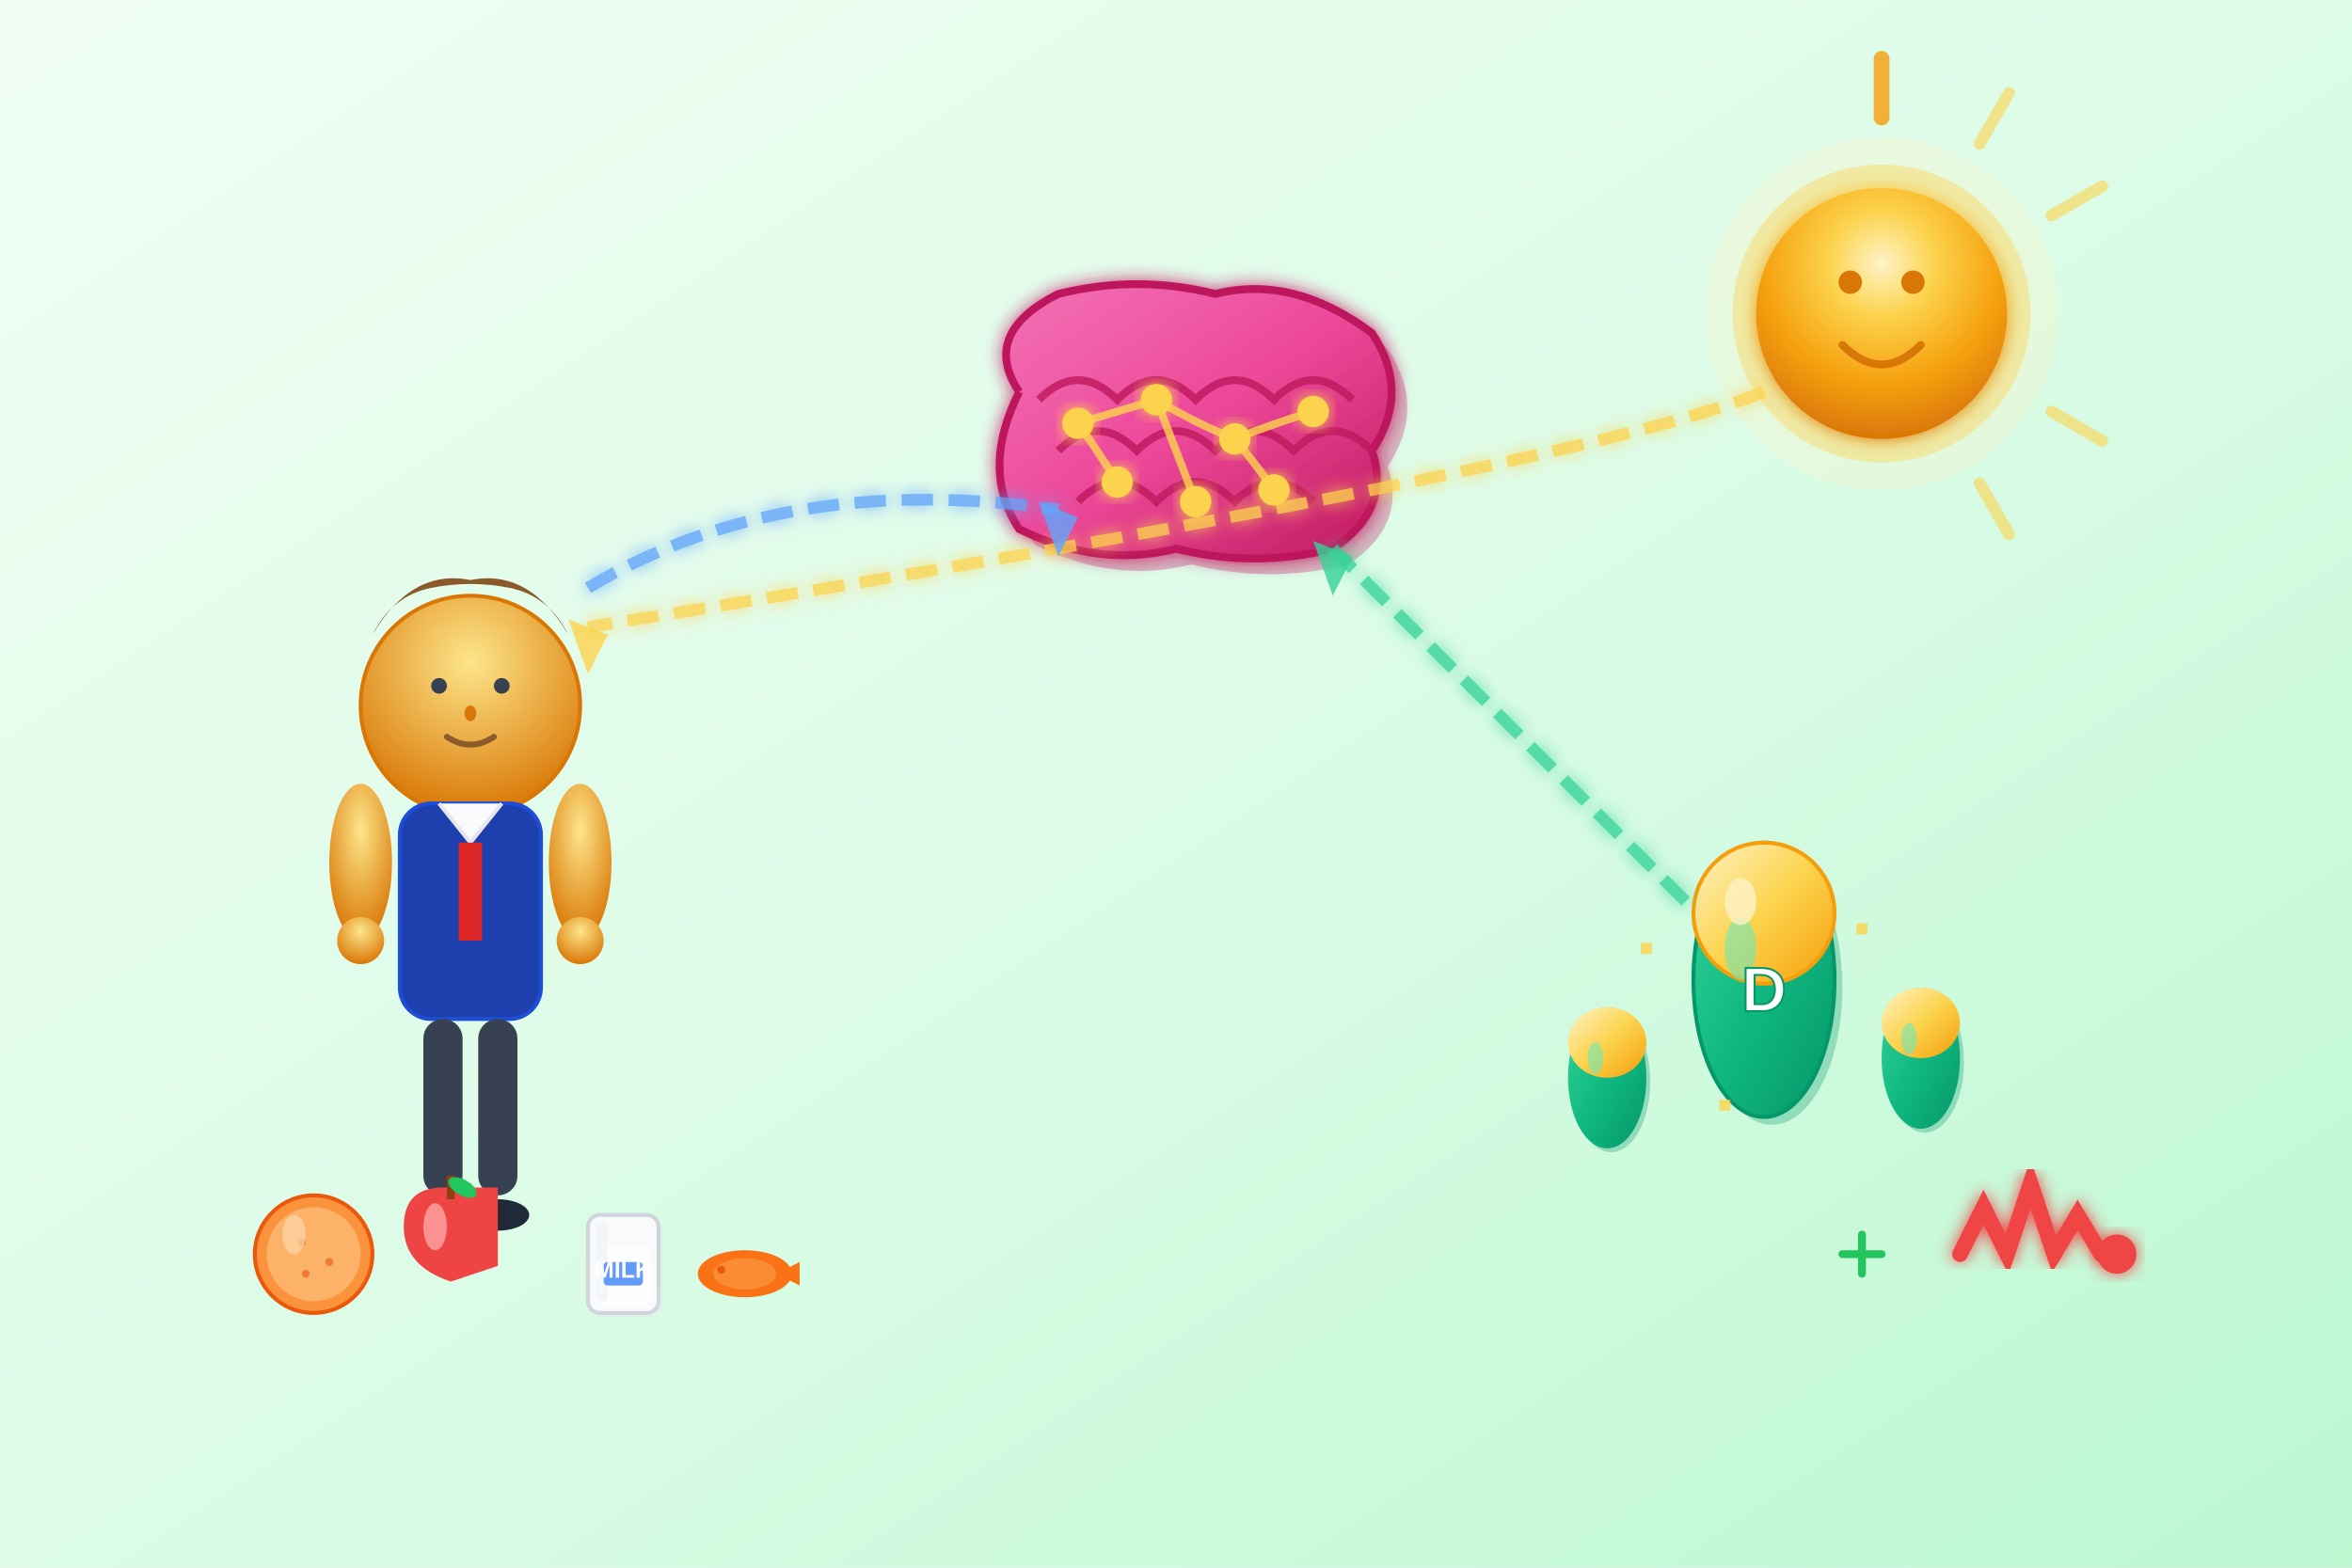
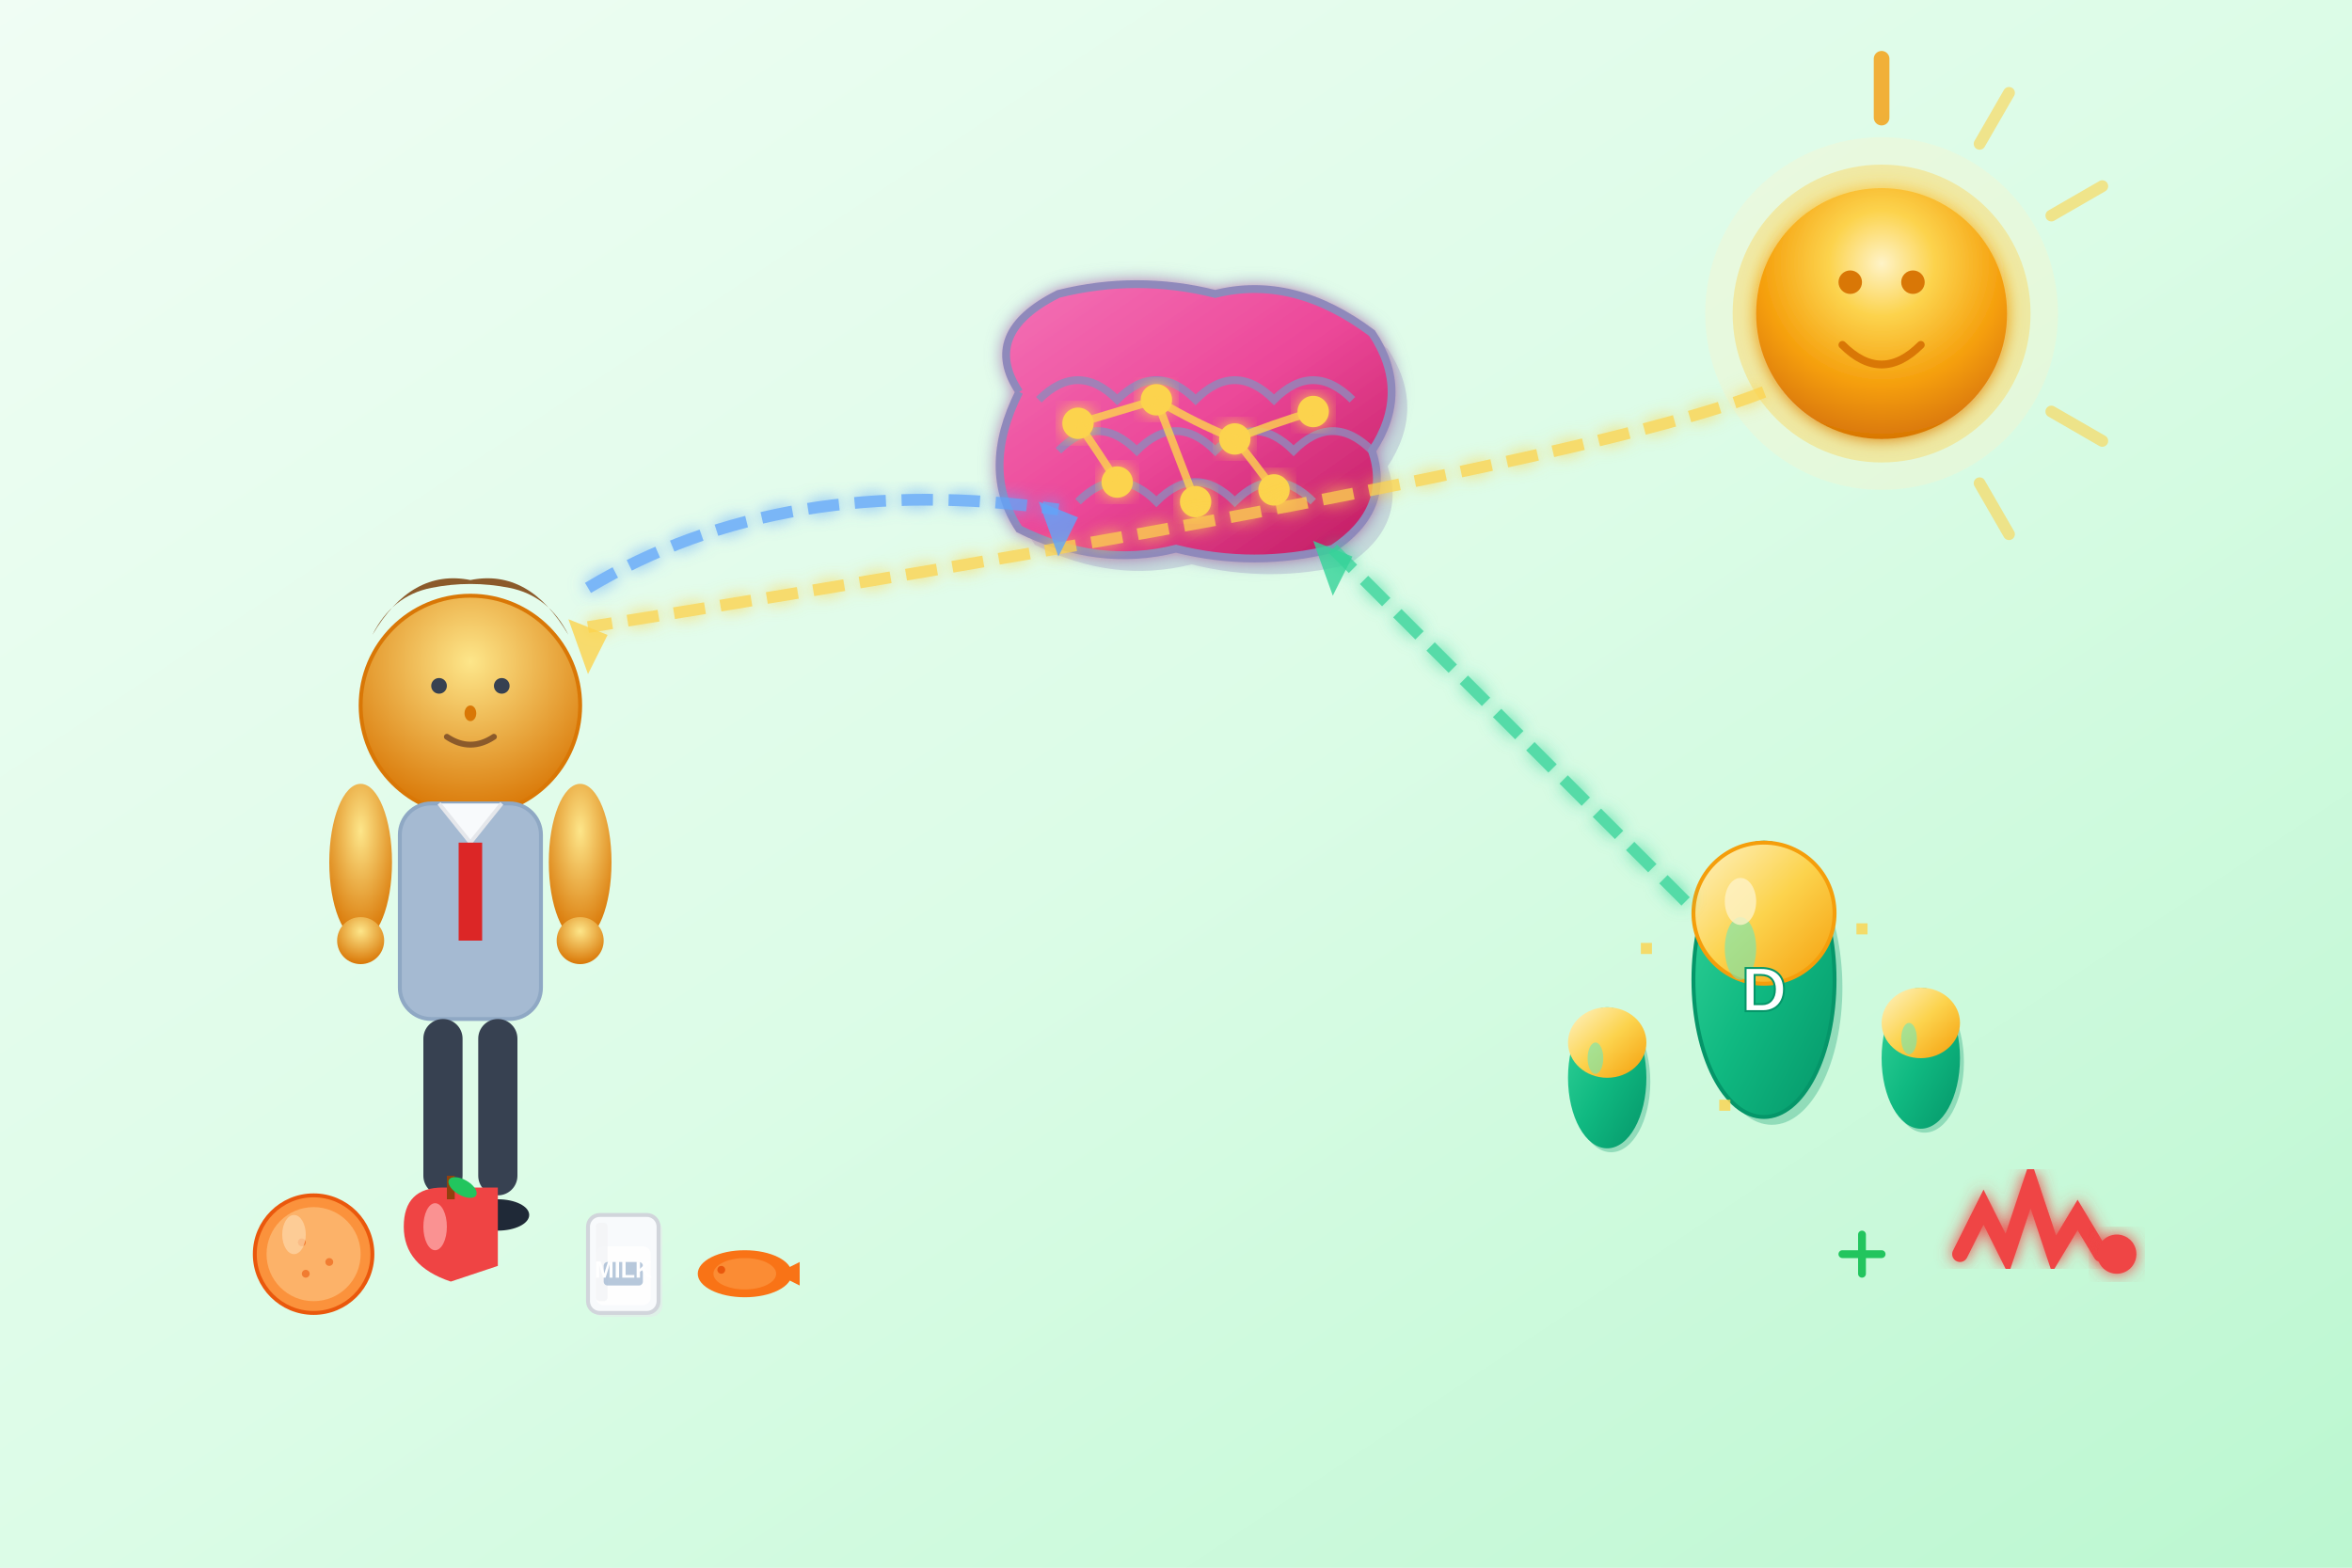
<svg xmlns="http://www.w3.org/2000/svg" width="600" height="400" viewBox="0 0 600 400">
  <defs>
    <radialGradient id="sunGradient" cx="50%" cy="30%" r="70%">
      <stop offset="0%" style="stop-color:#FEF3C7;stop-opacity:1" />
      <stop offset="30%" style="stop-color:#FCD34D;stop-opacity:1" />
      <stop offset="70%" style="stop-color:#F59E0B;stop-opacity:1" />
      <stop offset="100%" style="stop-color:#D97706;stop-opacity:1" />
    </radialGradient>
    <linearGradient id="brainGradient" x1="0%" y1="0%" x2="100%" y2="100%">
      <stop offset="0%" style="stop-color:#F472B6;stop-opacity:1" />
      <stop offset="50%" style="stop-color:#EC4899;stop-opacity:1" />
      <stop offset="100%" style="stop-color:#BE185D;stop-opacity:1" />
    </linearGradient>
    <linearGradient id="vitaminGradient" x1="0%" y1="0%" x2="100%" y2="100%">
      <stop offset="0%" style="stop-color:#34D399;stop-opacity:1" />
      <stop offset="50%" style="stop-color:#10B981;stop-opacity:1" />
      <stop offset="100%" style="stop-color:#059669;stop-opacity:1" />
    </linearGradient>
    <linearGradient id="vitaminCapGradient" x1="0%" y1="0%" x2="100%" y2="100%">
      <stop offset="0%" style="stop-color:#FEF3C7;stop-opacity:1" />
      <stop offset="50%" style="stop-color:#FCD34D;stop-opacity:1" />
      <stop offset="100%" style="stop-color:#F59E0B;stop-opacity:1" />
    </linearGradient>
    <linearGradient id="backgroundGradient" x1="0%" y1="0%" x2="100%" y2="100%">
      <stop offset="0%" style="stop-color:#F0FDF4;stop-opacity:1" />
      <stop offset="50%" style="stop-color:#DCFCE7;stop-opacity:1" />
      <stop offset="100%" style="stop-color:#BBF7D0;stop-opacity:1" />
    </linearGradient>
    <radialGradient id="personGradient" cx="50%" cy="30%" r="70%">
      <stop offset="0%" style="stop-color:#FDE68A;stop-opacity:1" />
      <stop offset="100%" style="stop-color:#D97706;stop-opacity:1" />
    </radialGradient>
    <filter id="glow" x="-50%" y="-50%" width="200%" height="200%">
      <feGaussianBlur stdDeviation="3" result="coloredBlur" />
      <feMerge>
        <feMergeNode in="coloredBlur" />
        <feMergeNode in="SourceGraphic" />
      </feMerge>
    </filter>
    <filter id="softGlow" x="-20%" y="-20%" width="140%" height="140%">
      <feGaussianBlur stdDeviation="2" result="coloredBlur" />
      <feMerge>
        <feMergeNode in="coloredBlur" />
        <feMergeNode in="SourceGraphic" />
      </feMerge>
    </filter>
  </defs>
  <rect width="600" height="400" fill="url(#backgroundGradient)" />
  <g transform="translate(480, 80)">
    <circle cx="0" cy="0" r="45" fill="#FEF3C7" opacity="0.3" />
    <circle cx="0" cy="0" r="38" fill="#FCD34D" opacity="0.4" />
    <g stroke="#F59E0B" stroke-width="4" stroke-linecap="round" opacity="0.8">
      <path d="M0,-50 L0,-65" />
      <path d="35.4,-35.4 L45.9,-45.9" />
      <path d="50,0 L65,0" />
      <path d="35.4,35.4 L45.9,45.9" />
      <path d="0,50 L0,65" />
      <path d="-35.4,35.4 L-45.9,45.9" />
      <path d="-50,0 L-65,0" />
      <path d="-35.4,-35.4 L-45.9,-45.9" />
    </g>
    <g stroke="#FCD34D" stroke-width="3" stroke-linecap="round" opacity="0.6">
      <path d="M25,-43.3 L32.5,-56.3" />
      <path d="M43.3,-25 L56.3,-32.5" />
      <path d="M43.3,25 L56.3,32.5" />
      <path d="M25,43.3 L32.5,56.3" />
      <path d="-25,43.3 L-32.5,56.3" />
      <path d="-43.3,25 L-56.3,32.5" />
      <path d="-43.3,-25 L-56.3,-32.5" />
      <path d="-25,-43.3 L-32.5,-56.3" />
    </g>
    <circle cx="0" cy="0" r="32" fill="url(#sunGradient)" filter="url(#softGlow)" />
    <circle cx="-8" cy="-8" r="3" fill="#D97706" />
    <circle cx="8" cy="-8" r="3" fill="#D97706" />
    <path d="M-10,8 Q0,18 10,8" stroke="#D97706" stroke-width="2" fill="none" stroke-linecap="round" />
  </g>
  <g transform="translate(120, 180)">
    <circle cx="0" cy="0" r="28" fill="url(#personGradient)" stroke="#D97706" stroke-width="1" />
    <path d="M-25,-18 Q-15,-35 0,-32 Q15,-35 25,-18 Q20,-28 10,-30 Q0,-32 -10,-30 Q-20,-28 -25,-18" fill="#8B5A2B" />
    <circle cx="-8" cy="-5" r="2" fill="#374151" />
    <circle cx="8" cy="-5" r="2" fill="#374151" />
    <ellipse cx="0" cy="2" rx="1.5" ry="2" fill="#D97706" />
    <path d="M-6,8 Q0,12 6,8" stroke="#8B5A2B" stroke-width="1.5" fill="none" stroke-linecap="round" />
-     <rect x="-18" y="25" width="36" height="55" rx="8" fill="#1E40AF" stroke="#1D4ED8" stroke-width="1" />
+     <rect x="-18" y="25" width="36" height="55" rx="8" fill="#A5BAD2" stroke="#8FA8C4" stroke-width="1" />
    <path d="M-8,25 L0,35 L8,25" fill="#F8FAFC" stroke="#E5E7EB" stroke-width="1" />
    <rect x="-3" y="35" width="6" height="25" fill="#DC2626" />
    <ellipse cx="-28" cy="40" rx="8" ry="20" fill="url(#personGradient)" />
    <ellipse cx="28" cy="40" rx="8" ry="20" fill="url(#personGradient)" />
    <circle cx="-28" cy="60" r="6" fill="url(#personGradient)" />
    <circle cx="28" cy="60" r="6" fill="url(#personGradient)" />
    <rect x="-12" y="80" width="10" height="45" rx="5" fill="#374151" />
    <rect x="2" y="80" width="10" height="45" rx="5" fill="#374151" />
    <ellipse cx="-7" cy="130" rx="8" ry="4" fill="#1F2937" />
    <ellipse cx="7" cy="130" rx="8" ry="4" fill="#1F2937" />
  </g>
  <g transform="translate(300, 120)">
-     <path d="M-38,-18 Q-48,-33 -28,-43 Q-8,-48 12,-43 Q32,-48 52,-33 Q62,-18 52,-3 Q57,12 42,22 Q22,27 2,22 Q-18,27 -38,17 Q-48,2 -38,-18" fill="#BE185D" opacity="0.3" transform="translate(2,2)" />
-     <path d="M-40,-20 Q-50,-35 -30,-45 Q-10,-50 10,-45 Q30,-50 50,-35 Q60,-20 50,-5 Q55,10 40,20 Q20,25 0,20 Q-20,25 -40,15 Q-50,0 -40,-20" fill="url(#brainGradient)" stroke="#BE185D" stroke-width="2" filter="url(#softGlow)" />
-     <path d="M-35,-18 Q-25,-28 -15,-18 Q-5,-28 5,-18 Q15,-28 25,-18 Q35,-28 45,-18" fill="none" stroke="#BE185D" stroke-width="2" opacity="0.8" />
-     <path d="M-30,-5 Q-20,-15 -10,-5 Q0,-15 10,-5 Q20,-15 30,-5 Q40,-15 50,-5" fill="none" stroke="#BE185D" stroke-width="2" opacity="0.8" />
-     <path d="M-25,8 Q-15,-2 -5,8 Q5,-2 15,8 Q25,-2 35,8" fill="none" stroke="#BE185D" stroke-width="2" opacity="0.8" />
+     <path d="M-38,-18 Q-48,-33 -28,-43 Q-8,-48 12,-43 Q32,-48 52,-33 Q62,-18 52,-3 Q57,12 42,22 Q22,27 2,22 Q-18,27 -38,17 Q-48,2 -38,-18" fill="#8f89bb" opacity="0.3" transform="translate(2,2)" />
+     <path d="M-40,-20 Q-50,-35 -30,-45 Q-10,-50 10,-45 Q30,-50 50,-35 Q60,-20 50,-5 Q55,10 40,20 Q20,25 0,20 Q-20,25 -40,15 Q-50,0 -40,-20" fill="url(#brainGradient)" stroke="#8f89bb" stroke-width="2" filter="url(#softGlow)" />
+     <path d="M-35,-18 Q-25,-28 -15,-18 Q-5,-28 5,-18 Q15,-28 25,-18 Q35,-28 45,-18" fill="none" stroke="#8f89bb" stroke-width="2" opacity="0.8" />
+     <path d="M-30,-5 Q-20,-15 -10,-5 Q0,-15 10,-5 Q20,-15 30,-5 Q40,-15 50,-5" fill="none" stroke="#8f89bb" stroke-width="2" opacity="0.8" />
+     <path d="M-25,8 Q-15,-2 -5,8 Q5,-2 15,8 Q25,-2 35,8" fill="none" stroke="#8f89bb" stroke-width="2" opacity="0.8" />
    <circle cx="-25" cy="-12" r="4" fill="#FCD34D" filter="url(#softGlow)" />
    <circle cx="-5" cy="-18" r="4" fill="#FCD34D" filter="url(#softGlow)" />
    <circle cx="15" cy="-8" r="4" fill="#FCD34D" filter="url(#softGlow)" />
    <circle cx="35" cy="-15" r="4" fill="#FCD34D" filter="url(#softGlow)" />
    <circle cx="-15" cy="3" r="4" fill="#FCD34D" filter="url(#softGlow)" />
    <circle cx="5" cy="8" r="4" fill="#FCD34D" filter="url(#softGlow)" />
    <circle cx="25" cy="5" r="4" fill="#FCD34D" filter="url(#softGlow)" />
    <path d="M-25,-12 Q-15,-15 -5,-18" stroke="#FCD34D" stroke-width="2" fill="none" opacity="0.8" />
    <path d="M-5,-18 Q5,-12 15,-8" stroke="#FCD34D" stroke-width="2" fill="none" opacity="0.8" />
    <path d="M15,-8 Q25,-12 35,-15" stroke="#FCD34D" stroke-width="2" fill="none" opacity="0.8" />
    <path d="M-25,-12 Q-20,-5 -15,3" stroke="#FCD34D" stroke-width="2" fill="none" opacity="0.8" />
    <path d="M-5,-18 Q0,-5 5,8" stroke="#FCD34D" stroke-width="2" fill="none" opacity="0.8" />
    <path d="M15,-8 Q20,-2 25,5" stroke="#FCD34D" stroke-width="2" fill="none" opacity="0.8" />
  </g>
  <g transform="translate(450, 250)">
    <ellipse cx="2" cy="2" rx="18" ry="35" fill="#059669" opacity="0.3" />
    <ellipse cx="0" cy="0" rx="18" ry="35" fill="url(#vitaminGradient)" stroke="#059669" stroke-width="1" />
    <ellipse cx="0" cy="-17" rx="18" ry="18" fill="url(#vitaminCapGradient)" stroke="#F59E0B" stroke-width="1" />
    <ellipse cx="-6" cy="-8" rx="4" ry="8" fill="#6EE7B7" opacity="0.6" />
    <ellipse cx="-6" cy="-20" rx="4" ry="6" fill="#FEF3C7" opacity="0.8" />
    <text x="0" y="8" text-anchor="middle" font-family="Arial, sans-serif" font-size="16" font-weight="bold" fill="white" stroke="#059669" stroke-width="0.5">D</text>
    <g transform="translate(-40, 25)">
      <ellipse cx="1" cy="1" rx="10" ry="18" fill="#059669" opacity="0.3" />
      <ellipse cx="0" cy="0" rx="10" ry="18" fill="url(#vitaminGradient)" />
      <ellipse cx="0" cy="-9" rx="10" ry="9" fill="url(#vitaminCapGradient)" />
      <ellipse cx="-3" cy="-5" rx="2" ry="4" fill="#6EE7B7" opacity="0.6" />
    </g>
    <g transform="translate(40, 20)">
      <ellipse cx="1" cy="1" rx="10" ry="18" fill="#059669" opacity="0.3" />
      <ellipse cx="0" cy="0" rx="10" ry="18" fill="url(#vitaminGradient)" />
      <ellipse cx="0" cy="-9" rx="10" ry="9" fill="url(#vitaminCapGradient)" />
      <ellipse cx="-3" cy="-5" rx="2" ry="4" fill="#6EE7B7" opacity="0.6" />
    </g>
    <g fill="#FCD34D" opacity="0.8">
      <polygon points="-30,-10 -28,-8 -30,-6 -32,-8" transform="rotate(45 -30 -8)" />
      <polygon points="25,-15 27,-13 25,-11 23,-13" transform="rotate(45 25 -13)" />
      <polygon points="-10,30 -8,32 -10,34 -12,32" transform="rotate(45 -10 32)" />
    </g>
  </g>
  <g transform="translate(80, 320)">
    <circle cx="0" cy="0" r="15" fill="#FB923C" stroke="#EA580C" stroke-width="1" />
    <circle cx="0" cy="0" r="12" fill="#FDBA74" opacity="0.8" />
    <circle cx="-3" cy="-3" r="1" fill="#EA580C" opacity="0.6" />
    <circle cx="4" cy="2" r="1" fill="#EA580C" opacity="0.6" />
    <circle cx="-2" cy="5" r="1" fill="#EA580C" opacity="0.6" />
    <ellipse cx="-5" cy="-5" rx="3" ry="5" fill="#FED7AA" opacity="0.7" />
    <g transform="translate(35, -5)">
      <path d="M0,12 Q-12,8 -12,-2 Q-12,-12 -2,-12 Q2,-12 12,-12 Q12,-2 12,8 Q0,12 0,12" fill="#EF4444" />
      <ellipse cx="-4" cy="-2" rx="3" ry="6" fill="#FCA5A5" opacity="0.8" />
      <rect x="-1" y="-15" width="2" height="6" fill="#92400E" />
      <ellipse cx="3" cy="-12" rx="4" ry="2" fill="#22C55E" transform="rotate(30 3 -12)" />
    </g>
    <g transform="translate(70, -10)">
      <rect x="1" y="1" width="18" height="25" rx="3" fill="#E5E7EB" opacity="0.5" />
      <rect x="0" y="0" width="18" height="25" rx="3" fill="#F8FAFC" stroke="#D1D5DB" stroke-width="1" />
      <rect x="2" y="8" width="14" height="15" rx="2" fill="#FEFEFE" />
      <rect x="2" y="2" width="3" height="20" rx="1" fill="#F3F4F6" opacity="0.8" />
-       <rect x="4" y="12" width="10" height="6" rx="1" fill="#3B82F6" opacity="0.8" />
+       <rect x="4" y="12" width="10" height="6" rx="1" fill="#A5BAD2" opacity="0.8" />
      <text x="9" y="16" text-anchor="middle" font-family="Arial, sans-serif" font-size="6" fill="white" font-weight="bold">MILK</text>
    </g>
    <g transform="translate(110, 5)">
      <ellipse cx="0" cy="0" rx="12" ry="6" fill="#F97316" />
      <ellipse cx="0" cy="0" rx="8" ry="4" fill="#FB923C" opacity="0.8" />
      <circle cx="-6" cy="-1" r="1" fill="#EA580C" />
      <path d="M8,0 L14,-3 L14,3 Z" fill="#F97316" />
    </g>
  </g>
  <g>
    <path d="M450,100 Q400,120 150,160" stroke="#FCD34D" stroke-width="3" fill="none" opacity="0.8" stroke-dasharray="8,4" filter="url(#softGlow)" />
    <polygon points="145,158 155,162 150,172" fill="#FCD34D" opacity="0.8" />
    <path d="M150,150 Q200,120 270,130" stroke="#60A5FA" stroke-width="3" fill="none" opacity="0.8" stroke-dasharray="8,4" filter="url(#softGlow)" />
    <polygon points="265,128 275,132 270,142" fill="#60A5FA" opacity="0.8" />
    <path d="M430,230 Q380,180 340,140" stroke="#34D399" stroke-width="3" fill="none" opacity="0.8" stroke-dasharray="8,4" filter="url(#softGlow)" />
    <polygon points="335,138 345,142 340,152" fill="#34D399" opacity="0.8" />
  </g>
  <g transform="translate(500, 320)">
    <path d="M0,0 L6,-12 L12,0 L18,-18 L24,0 L30,-10 L36,0" stroke="#EF4444" stroke-width="4" fill="none" stroke-linecap="round" filter="url(#softGlow)" />
    <circle cx="40" cy="0" r="5" fill="#EF4444" filter="url(#softGlow)" />
    <g transform="translate(-25, 0)" fill="#22C55E">
      <rect x="-1" y="-6" width="2" height="12" rx="1" />
      <rect x="-6" y="-1" width="12" height="2" rx="1" />
    </g>
  </g>
</svg>
